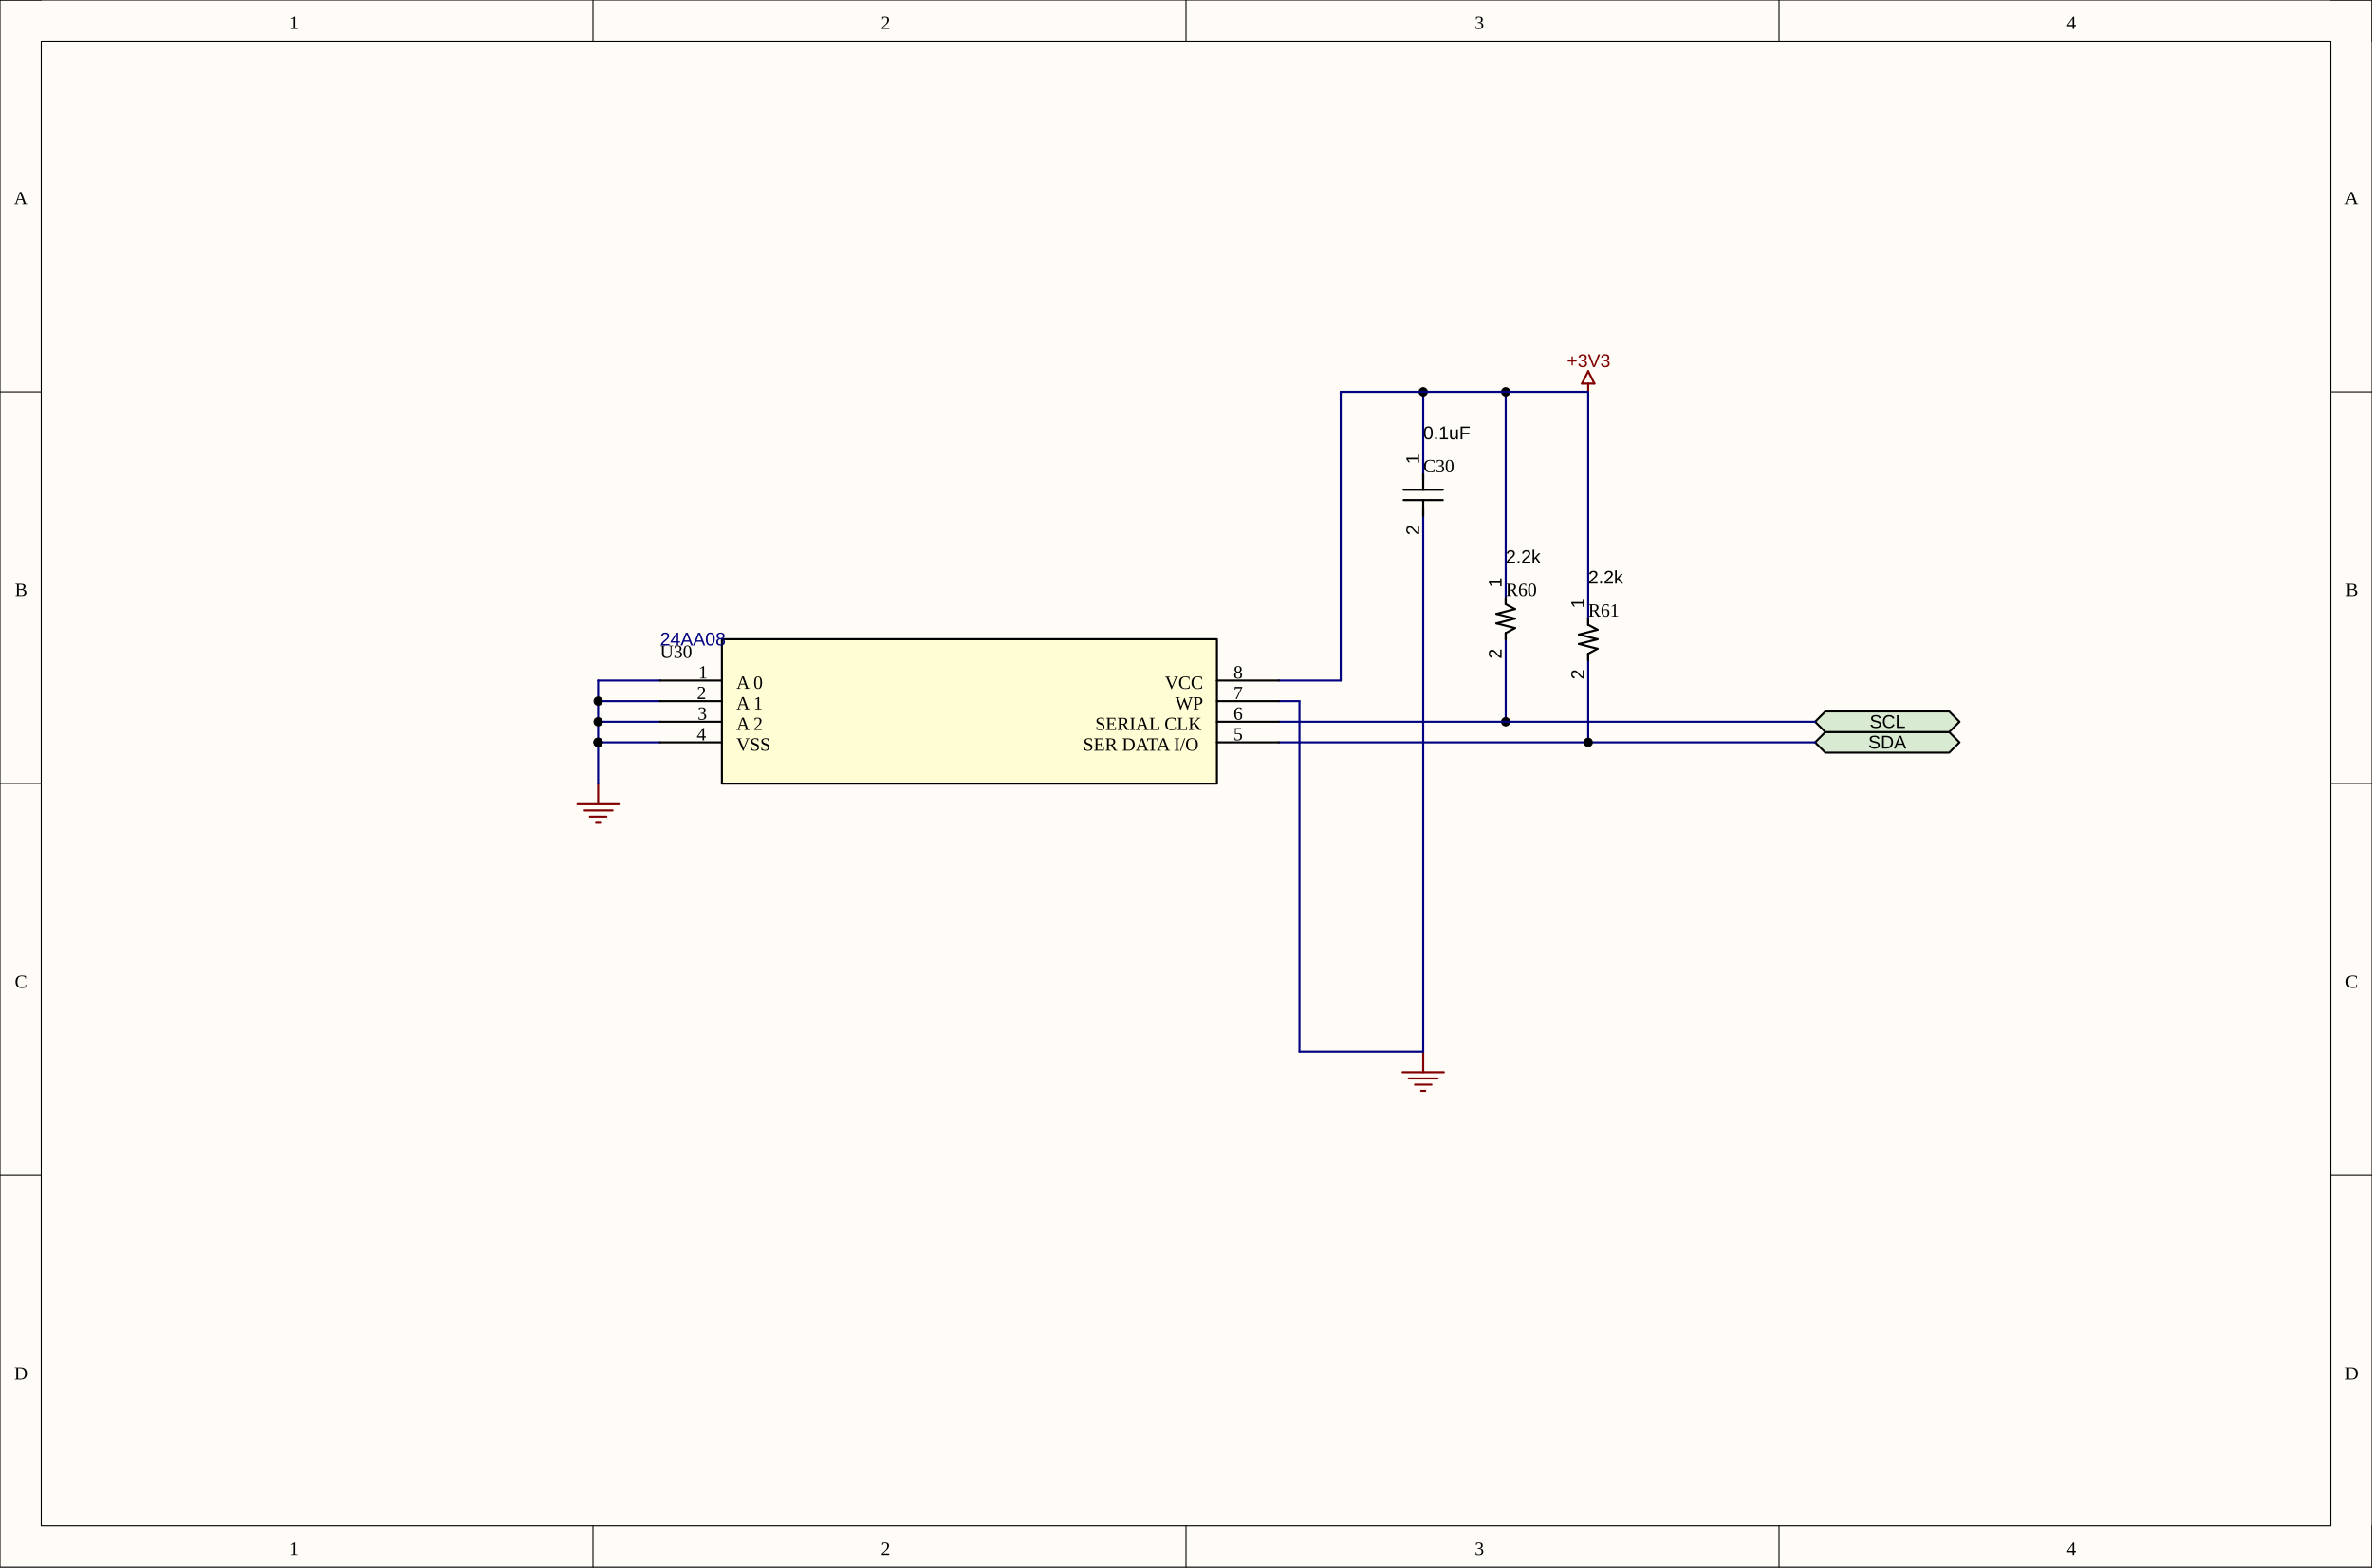
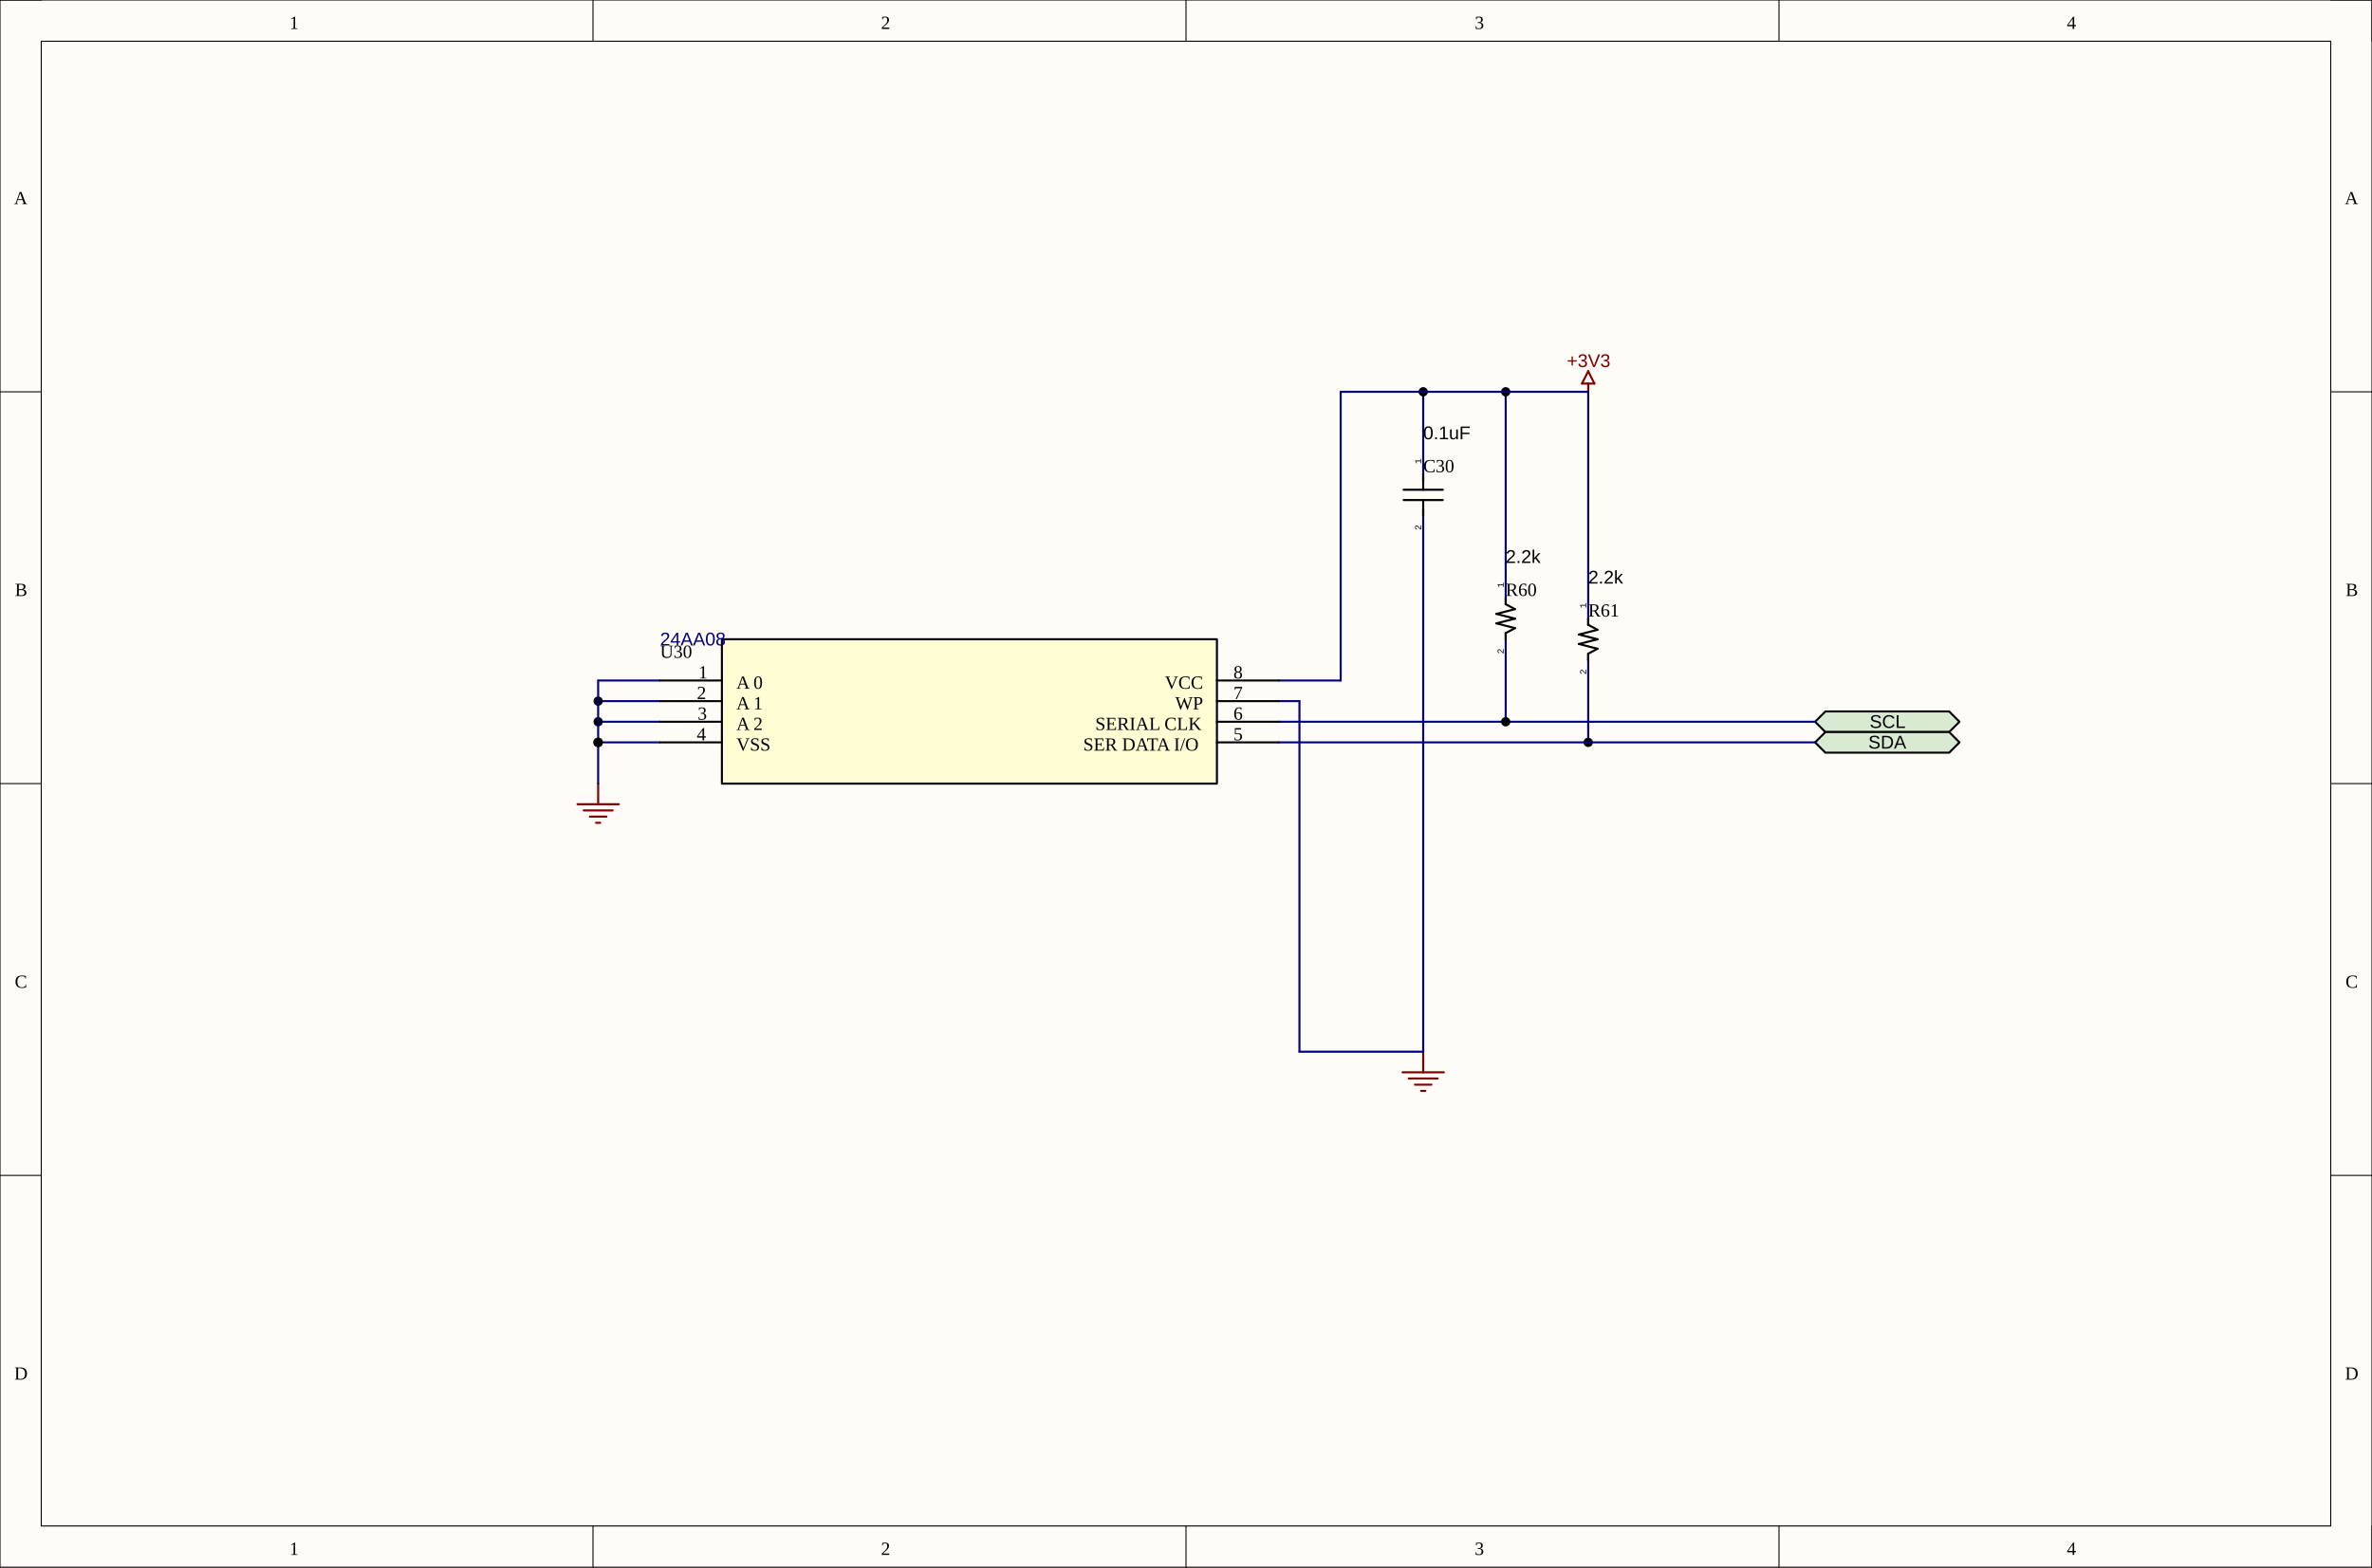
- <svg xmlns="http://www.w3.org/2000/svg" version="1.1" stroke-linecap="round" stroke-linejoin="round" fill="none" width="1150" height="760" viewBox="0 0 1150 760" data-doc-id="FQWUHC8X" data-doc-ver="2">
+ <svg xmlns="http://www.w3.org/2000/svg" version="1.1" stroke-linecap="round" stroke-linejoin="round" fill="none" width="1150" height="760" viewBox="0 0 1150 760" data-doc-id="5A3TMSAX" data-doc-ver="2">
  <g id="scene">
    <g id="DocumentMainGroup">
      <g id="BackgroundGroup">
        <rect x="0" y="0" width="1150" height="760" fill="#E3E3E3" fill-opacity="1" />
      </g>
-       <g id="FQWUHC8X">
-         <g id="FQWUHC8X">
+       <g id="5A3TMSAX">
+         <g id="5A3TMSAX">
          <rect x="0" y="0" width="1150" height="760" fill="#FFFCF8" fill-opacity="1" />
          <rect x="0" y="0" width="1150" height="760" stroke="#000000" stroke-width="0.5px" vector-effect="non-scaling-stroke" />
          <rect x="20" y="20" width="1110" height="720" fill="#FFFCF8" fill-opacity="1" />
          <rect x="20" y="20" width="1110" height="720" stroke="#000000" stroke-width="0.5px" vector-effect="non-scaling-stroke" />
          <line x1="287.5" y1="760" x2="287.5" y2="740" stroke="#000000" stroke-width="0.5px" vector-effect="non-scaling-stroke" />
          <text x="140.337" y="754.03" font-size="9.03px" font-family="Times New Roman" fill="#000000" xml:space="preserve">1</text>
          <line x1="287.5" y1="0" x2="287.5" y2="20" stroke="#000000" stroke-width="0.5px" vector-effect="non-scaling-stroke" />
          <text x="140.337" y="14.03" font-size="9.03px" font-family="Times New Roman" fill="#000000" xml:space="preserve">1</text>
          <line x1="575" y1="760" x2="575" y2="740" stroke="#000000" stroke-width="0.5px" vector-effect="non-scaling-stroke" />
          <text x="427.11" y="754.03" font-size="9.03px" font-family="Times New Roman" fill="#000000" xml:space="preserve">2</text>
          <line x1="575" y1="0" x2="575" y2="20" stroke="#000000" stroke-width="0.5px" vector-effect="non-scaling-stroke" />
          <text x="427.11" y="14.03" font-size="9.03px" font-family="Times New Roman" fill="#000000" xml:space="preserve">2</text>
          <line x1="862.5" y1="760" x2="862.5" y2="740" stroke="#000000" stroke-width="0.5px" vector-effect="non-scaling-stroke" />
          <text x="714.985" y="754.03" font-size="9.03px" font-family="Times New Roman" fill="#000000" xml:space="preserve">3</text>
          <line x1="862.5" y1="0" x2="862.5" y2="20" stroke="#000000" stroke-width="0.5px" vector-effect="non-scaling-stroke" />
          <text x="714.985" y="14.03" font-size="9.03px" font-family="Times New Roman" fill="#000000" xml:space="preserve">3</text>
          <line x1="1150" y1="760" x2="1150" y2="740" stroke="#000000" stroke-width="0.5px" vector-effect="non-scaling-stroke" />
          <text x="1002.048" y="754.03" font-size="9.03px" font-family="Times New Roman" fill="#000000" xml:space="preserve">4</text>
          <line x1="1150" y1="0" x2="1150" y2="20" stroke="#000000" stroke-width="0.5px" vector-effect="non-scaling-stroke" />
          <text x="1002.048" y="14.03" font-size="9.03px" font-family="Times New Roman" fill="#000000" xml:space="preserve">4</text>
          <line x1="0" y1="570" x2="20" y2="570" stroke="#000000" stroke-width="0.5px" vector-effect="non-scaling-stroke" />
          <text x="6.911" y="669.03" font-size="9.03px" font-family="Times New Roman" fill="#000000" xml:space="preserve">D</text>
          <line x1="1150" y1="570" x2="1130" y2="570" stroke="#000000" stroke-width="0.5px" vector-effect="non-scaling-stroke" />
          <text x="1136.911" y="669.03" font-size="9.03px" font-family="Times New Roman" fill="#000000" xml:space="preserve">D</text>
          <line x1="0" y1="380" x2="20" y2="380" stroke="#000000" stroke-width="0.5px" vector-effect="non-scaling-stroke" />
          <text x="7.145" y="479.03" font-size="9.03px" font-family="Times New Roman" fill="#000000" xml:space="preserve">C</text>
          <line x1="1150" y1="380" x2="1130" y2="380" stroke="#000000" stroke-width="0.5px" vector-effect="non-scaling-stroke" />
          <text x="1137.145" y="479.03" font-size="9.03px" font-family="Times New Roman" fill="#000000" xml:space="preserve">C</text>
          <line x1="0" y1="190" x2="20" y2="190" stroke="#000000" stroke-width="0.5px" vector-effect="non-scaling-stroke" />
          <text x="7.235" y="289.03" font-size="9.03px" font-family="Times New Roman" fill="#000000" xml:space="preserve">B</text>
          <line x1="1150" y1="190" x2="1130" y2="190" stroke="#000000" stroke-width="0.5px" vector-effect="non-scaling-stroke" />
          <text x="1137.235" y="289.03" font-size="9.03px" font-family="Times New Roman" fill="#000000" xml:space="preserve">B</text>
          <line x1="0" y1="0" x2="20" y2="0" stroke="#000000" stroke-width="0.5px" vector-effect="non-scaling-stroke" />
          <text x="6.79" y="99.03" font-size="9.03px" font-family="Times New Roman" fill="#000000" xml:space="preserve">A</text>
          <line x1="1150" y1="0" x2="1130" y2="0" stroke="#000000" stroke-width="0.5px" vector-effect="non-scaling-stroke" />
          <text x="1136.79" y="99.03" font-size="9.03px" font-family="Times New Roman" fill="#000000" xml:space="preserve">A</text>
        </g>
        <g id="DocumentItemsGroup">
-           <g id="ATZDYCKE">
+           <g id="ANFYTGPI">
+             <polygon points="885,355 880,350 885,345 945,345 950,350 945,355" fill="#D9EAD3" fill-opacity="1" />
+             <polygon points="885,355 880,350 885,345 945,345 950,350 945,355" fill="none" stroke="#000000" stroke-width="1px" />
+             <text x="906.453" y="353" font-size="8.951px" font-family="Arial" fill="#000000" xml:space="preserve">SCL</text>
+           </g>
+           <g id="EQBLDPZW">
            <polygon points="885,365 880,360 885,355 945,355 950,360 945,365" fill="#D9EAD3" fill-opacity="1" />
            <polygon points="885,365 880,360 885,355 945,355 950,360 945,365" fill="none" stroke="#000000" stroke-width="1px" />
            <text x="905.791" y="363" font-size="8.951px" font-family="Arial" fill="#000000" xml:space="preserve">SDA</text>
          </g>
-           <g id="SANFYKCW">
-             <polygon points="885,355 880,350 885,345 945,345 950,350 945,355" fill="#D9EAD3" fill-opacity="1" />
-             <polygon points="885,355 880,350 885,345 945,345 950,350 945,355" fill="none" stroke="#000000" stroke-width="1px" />
-             <text x="906.453" y="353" font-size="8.951px" font-family="Arial" fill="#000000" xml:space="preserve">SCL</text>
-           </g>
-           <g id="DMTTVQSK">
+           <g id="HKQRSNRE">
+             <line x1="280" y1="390" x2="300" y2="390" stroke="#800000" stroke-width="1px" />
+             <line x1="283" y1="393" x2="297" y2="393" stroke="#800000" stroke-width="1px" />
+             <line x1="286" y1="396" x2="294" y2="396" stroke="#800000" stroke-width="1px" />
+             <line x1="289" y1="399" x2="291" y2="399" stroke="#800000" stroke-width="1px" />
+             <line x1="290" y1="380" x2="290" y2="390" stroke="#800000" stroke-width="1px" />
+           </g>
+           <g id="NRAXJTLH">
+             <line x1="680" y1="520" x2="700" y2="520" stroke="#800000" stroke-width="1px" />
+             <line x1="683" y1="523" x2="697" y2="523" stroke="#800000" stroke-width="1px" />
+             <line x1="686" y1="526" x2="694" y2="526" stroke="#800000" stroke-width="1px" />
+             <line x1="689" y1="529" x2="691" y2="529" stroke="#800000" stroke-width="1px" />
+             <line x1="690" y1="510" x2="690" y2="520" stroke="#800000" stroke-width="1px" />
+           </g>
+           <g id="YKFFUFXG">
            <line x1="770" y1="180" x2="767" y2="186" stroke="#800000" stroke-width="1px" />
            <line x1="770" y1="180" x2="773" y2="186" stroke="#800000" stroke-width="1px" />
            <line x1="767" y1="186" x2="773" y2="186" stroke="#800000" stroke-width="1px" />
            <text x="759.626" y="178" font-size="8.951px" font-family="Arial" fill="#800000" xml:space="preserve">+3V3</text>
            <line x1="770" y1="190" x2="770" y2="186" stroke="#800000" stroke-width="1px" />
          </g>
-           <g id="IZNGVCXX">
-             <line x1="680" y1="520" x2="700" y2="520" stroke="#800000" stroke-width="1px" />
-             <line x1="683" y1="523" x2="697" y2="523" stroke="#800000" stroke-width="1px" />
-             <line x1="686" y1="526" x2="694" y2="526" stroke="#800000" stroke-width="1px" />
-             <line x1="689" y1="529" x2="691" y2="529" stroke="#800000" stroke-width="1px" />
-             <line x1="690" y1="510" x2="690" y2="520" stroke="#800000" stroke-width="1px" />
-           </g>
-           <g id="VWJVTHWG">
-             <line x1="280" y1="390" x2="300" y2="390" stroke="#800000" stroke-width="1px" />
-             <line x1="283" y1="393" x2="297" y2="393" stroke="#800000" stroke-width="1px" />
-             <line x1="286" y1="396" x2="294" y2="396" stroke="#800000" stroke-width="1px" />
-             <line x1="289" y1="399" x2="291" y2="399" stroke="#800000" stroke-width="1px" />
-             <line x1="290" y1="380" x2="290" y2="390" stroke="#800000" stroke-width="1px" />
-           </g>
-           <g id="COIARHBM">
+           <g id="ASEKAKST">
+             <line x1="620" y1="330" x2="650" y2="330" stroke="#000080" stroke-width="1px" />
+           </g>
+           <g id="BCVBXTDK">
+             <line x1="620" y1="350" x2="880" y2="350" stroke="#000080" stroke-width="1px" />
+           </g>
+           <g id="BIRNYZHF">
+             <line x1="730" y1="290" x2="730" y2="190" stroke="#000080" stroke-width="1px" />
+             <rect x="728" y="188" width="4" height="4" rx="2" ry="2" fill="#000000" fill-opacity="1" />
+             <rect x="728" y="188" width="4" height="4" rx="2" ry="2" stroke="#000000" stroke-width="0.5px" vector-effect="non-scaling-stroke" />
+           </g>
+           <g id="BPZFYJTY">
+             <line x1="690" y1="230" x2="690" y2="190" stroke="#000080" stroke-width="1px" />
+             <rect x="688" y="188" width="4" height="4" rx="2" ry="2" fill="#000000" fill-opacity="1" />
+             <rect x="688" y="188" width="4" height="4" rx="2" ry="2" stroke="#000000" stroke-width="0.5px" vector-effect="non-scaling-stroke" />
+           </g>
+           <g id="DODJHQAI">
+             <line x1="320" y1="350" x2="290" y2="350" stroke="#000080" stroke-width="1px" />
+             <rect x="288" y="348" width="4" height="4" rx="2" ry="2" fill="#000000" fill-opacity="1" />
+             <rect x="288" y="348" width="4" height="4" rx="2" ry="2" stroke="#000000" stroke-width="0.5px" vector-effect="non-scaling-stroke" />
+           </g>
+           <g id="GBYZXIEA">
+             <line x1="770" y1="320" x2="770" y2="360" stroke="#000080" stroke-width="1px" />
+             <rect x="768" y="358" width="4" height="4" rx="2" ry="2" fill="#000000" fill-opacity="1" />
+             <rect x="768" y="358" width="4" height="4" rx="2" ry="2" stroke="#000000" stroke-width="0.5px" vector-effect="non-scaling-stroke" />
+           </g>
+           <g id="GNWJVDGF">
+             <line x1="630" y1="340" x2="630" y2="510" stroke="#000080" stroke-width="1px" />
+           </g>
+           <g id="HWXVKQUP">
+             <line x1="620" y1="340" x2="630" y2="340" stroke="#000080" stroke-width="1px" />
+           </g>
+           <g id="HYNQSKZA">
+             <line x1="620" y1="360" x2="880" y2="360" stroke="#000080" stroke-width="1px" />
+           </g>
+           <g id="ILUDOLGD">
+             <line x1="630" y1="510" x2="690" y2="510" stroke="#000080" stroke-width="1px" />
+           </g>
+           <g id="MHOZPGPK">
            <line x1="320" y1="360" x2="290" y2="360" stroke="#000080" stroke-width="1px" />
            <rect x="288" y="358" width="4" height="4" rx="2" ry="2" fill="#000000" fill-opacity="1" />
            <rect x="288" y="358" width="4" height="4" rx="2" ry="2" stroke="#000000" stroke-width="0.5px" vector-effect="non-scaling-stroke" />
          </g>
-           <g id="GGZWEQCZ">
+           <g id="MHYZUKVU">
+             <line x1="690" y1="250" x2="690" y2="510" stroke="#000080" stroke-width="1px" />
+           </g>
+           <g id="MZNWAKBW">
+             <line x1="290" y1="360" x2="290" y2="380" stroke="#000080" stroke-width="1px" />
+             <rect x="288" y="358" width="4" height="4" rx="2" ry="2" fill="#000000" fill-opacity="1" />
+             <rect x="288" y="358" width="4" height="4" rx="2" ry="2" stroke="#000000" stroke-width="0.5px" vector-effect="non-scaling-stroke" />
+           </g>
+           <g id="PVSIRRRQ">
+             <line x1="320" y1="340" x2="290" y2="340" stroke="#000080" stroke-width="1px" />
+             <rect x="288" y="338" width="4" height="4" rx="2" ry="2" fill="#000000" fill-opacity="1" />
+             <rect x="288" y="338" width="4" height="4" rx="2" ry="2" stroke="#000000" stroke-width="0.5px" vector-effect="non-scaling-stroke" />
+           </g>
+           <g id="SARYVYOA">
+             <line x1="650" y1="330" x2="650" y2="190" stroke="#000080" stroke-width="1px" />
+           </g>
+           <g id="STFYYWZB">
+             <line x1="650" y1="190" x2="770" y2="190" stroke="#000080" stroke-width="1px" />
+           </g>
+           <g id="UKPNVIJW">
            <line x1="730" y1="310" x2="730" y2="350" stroke="#000080" stroke-width="1px" />
            <rect x="728" y="348" width="4" height="4" rx="2" ry="2" fill="#000000" fill-opacity="1" />
            <rect x="728" y="348" width="4" height="4" rx="2" ry="2" stroke="#000000" stroke-width="0.5px" vector-effect="non-scaling-stroke" />
          </g>
-           <g id="JPZXTKZM">
-             <line x1="630" y1="510" x2="690" y2="510" stroke="#000080" stroke-width="1px" />
-           </g>
-           <g id="NBNOZFAJ">
-             <line x1="290" y1="360" x2="290" y2="380" stroke="#000080" stroke-width="1px" />
-             <rect x="288" y="358" width="4" height="4" rx="2" ry="2" fill="#000000" fill-opacity="1" />
-             <rect x="288" y="358" width="4" height="4" rx="2" ry="2" stroke="#000000" stroke-width="0.5px" vector-effect="non-scaling-stroke" />
-           </g>
-           <g id="OSBSMPIF">
+           <g id="UUIRPHPD">
            <line x1="290" y1="330" x2="290" y2="360" stroke="#000080" stroke-width="1px" />
            <rect x="288" y="358" width="4" height="4" rx="2" ry="2" fill="#000000" fill-opacity="1" />
            <rect x="288" y="358" width="4" height="4" rx="2" ry="2" stroke="#000000" stroke-width="0.5px" vector-effect="non-scaling-stroke" />
          </g>
-           <g id="PDWMGTFR">
-             <line x1="620" y1="360" x2="880" y2="360" stroke="#000080" stroke-width="1px" />
-           </g>
-           <g id="ROZKMOSY">
-             <line x1="690" y1="230" x2="690" y2="190" stroke="#000080" stroke-width="1px" />
-             <rect x="688" y="188" width="4" height="4" rx="2" ry="2" fill="#000000" fill-opacity="1" />
-             <rect x="688" y="188" width="4" height="4" rx="2" ry="2" stroke="#000000" stroke-width="0.5px" vector-effect="non-scaling-stroke" />
-           </g>
-           <g id="RUTPIMWJ">
-             <line x1="320" y1="350" x2="290" y2="350" stroke="#000080" stroke-width="1px" />
-             <rect x="288" y="348" width="4" height="4" rx="2" ry="2" fill="#000000" fill-opacity="1" />
-             <rect x="288" y="348" width="4" height="4" rx="2" ry="2" stroke="#000000" stroke-width="0.5px" vector-effect="non-scaling-stroke" />
-           </g>
-           <g id="SWIMHTOA">
+           <g id="XANJOTSH">
            <line x1="320" y1="330" x2="290" y2="330" stroke="#000080" stroke-width="1px" />
          </g>
-           <g id="UOUVEWQL">
-             <line x1="620" y1="350" x2="880" y2="350" stroke="#000080" stroke-width="1px" />
-           </g>
-           <g id="VPYDZLLU">
-             <line x1="650" y1="330" x2="650" y2="190" stroke="#000080" stroke-width="1px" />
-           </g>
-           <g id="VUASVBET">
-             <line x1="620" y1="330" x2="650" y2="330" stroke="#000080" stroke-width="1px" />
-           </g>
-           <g id="WYGZKRZF">
+           <g id="YGLGABTK">
            <line x1="770" y1="300" x2="770" y2="190" stroke="#000080" stroke-width="1px" />
          </g>
-           <g id="WZYAWXUO">
-             <line x1="730" y1="290" x2="730" y2="190" stroke="#000080" stroke-width="1px" />
-             <rect x="728" y="188" width="4" height="4" rx="2" ry="2" fill="#000000" fill-opacity="1" />
-             <rect x="728" y="188" width="4" height="4" rx="2" ry="2" stroke="#000000" stroke-width="0.5px" vector-effect="non-scaling-stroke" />
-           </g>
-           <g id="XQECJEYY">
-             <line x1="770" y1="320" x2="770" y2="360" stroke="#000080" stroke-width="1px" />
-             <rect x="768" y="358" width="4" height="4" rx="2" ry="2" fill="#000000" fill-opacity="1" />
-             <rect x="768" y="358" width="4" height="4" rx="2" ry="2" stroke="#000000" stroke-width="0.5px" vector-effect="non-scaling-stroke" />
-           </g>
-           <g id="XSCJSLPP">
-             <line x1="650" y1="190" x2="770" y2="190" stroke="#000080" stroke-width="1px" />
-           </g>
-           <g id="XTFYEWLL">
-             <line x1="630" y1="340" x2="630" y2="510" stroke="#000080" stroke-width="1px" />
-           </g>
-           <g id="YJHORVBQ">
-             <line x1="320" y1="340" x2="290" y2="340" stroke="#000080" stroke-width="1px" />
-             <rect x="288" y="338" width="4" height="4" rx="2" ry="2" fill="#000000" fill-opacity="1" />
-             <rect x="288" y="338" width="4" height="4" rx="2" ry="2" stroke="#000000" stroke-width="0.5px" vector-effect="non-scaling-stroke" />
-           </g>
-           <g id="ZBWPSEMR">
-             <line x1="620" y1="340" x2="630" y2="340" stroke="#000080" stroke-width="1px" />
-           </g>
-           <g id="ZDECHDFQ">
-             <line x1="690" y1="250" x2="690" y2="510" stroke="#000080" stroke-width="1px" />
-           </g>
-           <g id="15TYWT9C">
-             <g id="HX2FEL5Z">
-               <rect x="350" y="310" width="240" height="70" fill="#FFFFB0" fill-opacity="0.49" />
-               <rect x="350" y="310" width="240" height="70" stroke="#000000" stroke-width="1px" />
-             </g>
-             <g id="J0IMDPQK">
-               <line x1="350" y1="330" x2="320" y2="330" stroke="#000000" stroke-width="1px" />
-               <text x="357" y="334" font-size="9.03px" font-family="Times New Roman" fill="#000000" xml:space="preserve">A 0</text>
-               <text x="338.587" y="329" font-size="9.03px" font-family="Times New Roman" fill="#000000" xml:space="preserve">1</text>
-             </g>
-             <g id="252EF5NS">
-               <line x1="350" y1="340" x2="320" y2="340" stroke="#000000" stroke-width="1px" />
-               <text x="357" y="344" font-size="9.03px" font-family="Times New Roman" fill="#000000" xml:space="preserve">A 1</text>
-               <text x="337.86" y="339" font-size="9.03px" font-family="Times New Roman" fill="#000000" xml:space="preserve">2</text>
-             </g>
-             <g id="B2IOUKF2">
-               <line x1="350" y1="350" x2="320" y2="350" stroke="#000000" stroke-width="1px" />
-               <text x="357" y="354" font-size="9.03px" font-family="Times New Roman" fill="#000000" xml:space="preserve">A 2</text>
-               <text x="338.235" y="349" font-size="9.03px" font-family="Times New Roman" fill="#000000" xml:space="preserve">3</text>
-             </g>
-             <g id="2XU1VX99">
-               <line x1="350" y1="360" x2="320" y2="360" stroke="#000000" stroke-width="1px" />
-               <text x="357" y="364" font-size="9.03px" font-family="Times New Roman" fill="#000000" xml:space="preserve">VSS</text>
-               <text x="337.798" y="359" font-size="9.03px" font-family="Times New Roman" fill="#000000" xml:space="preserve">4</text>
-             </g>
-             <g id="JV87ER3F">
-               <line x1="590" y1="360" x2="620" y2="360" stroke="#000000" stroke-width="1px" />
-               <text x="525.156" y="364" font-size="9.03px" font-family="Times New Roman" fill="#000000" xml:space="preserve">SER DATA I/O</text>
-               <text x="598" y="359" font-size="9.03px" font-family="Times New Roman" fill="#000000" xml:space="preserve">5</text>
-             </g>
-             <g id="B0DOVAGR">
-               <line x1="590" y1="350" x2="620" y2="350" stroke="#000000" stroke-width="1px" />
-               <text x="531.003" y="354" font-size="9.03px" font-family="Times New Roman" fill="#000000" xml:space="preserve">SERIAL CLK</text>
-               <text x="598" y="349" font-size="9.03px" font-family="Times New Roman" fill="#000000" xml:space="preserve">6</text>
-             </g>
-             <g id="7OWNRB1R">
-               <line x1="590" y1="340" x2="620" y2="340" stroke="#000000" stroke-width="1px" />
-               <text x="569.773" y="344" font-size="9.03px" font-family="Times New Roman" fill="#000000" xml:space="preserve">WP</text>
-               <text x="598" y="339" font-size="9.03px" font-family="Times New Roman" fill="#000000" xml:space="preserve">7</text>
-             </g>
-             <g id="01Y5GUBQ">
-               <line x1="590" y1="330" x2="620" y2="330" stroke="#000000" stroke-width="1px" />
-               <text x="564.746" y="334" font-size="9.03px" font-family="Times New Roman" fill="#000000" xml:space="preserve">VCC</text>
-               <text x="598" y="329" font-size="9.03px" font-family="Times New Roman" fill="#000000" xml:space="preserve">8</text>
-             </g>
-             <g id="1W07G7FL">
-               <text x="320" y="313" font-size="8.951px" font-family="Arial" fill="#000080" xml:space="preserve">24AA08</text>
-             </g>
-             <g id="353JL02V">
-               <text x="320" y="319" font-size="9.03px" font-family="Times New Roman" fill="#000000" xml:space="preserve">U30</text>
-             </g>
-           </g>
-           <g id="30JQY2HV">
-             <g id="5LCDXXLN">
+           <g id="6YVT4KF1">
+             <g id="8DBYN9TN">
+               <line x1="770" y1="303" x2="774.5" y2="305.4" stroke="#000000" stroke-width="1px" />
+               <line x1="774.5" y1="305.4" x2="765.5" y2="307.7" stroke="#000000" stroke-width="1px" />
+               <line x1="765.5" y1="307.7" x2="774.5" y2="310" stroke="#000000" stroke-width="1px" />
+               <line x1="774.5" y1="310" x2="765.5" y2="312.3" stroke="#000000" stroke-width="1px" />
+               <line x1="765.5" y1="312.3" x2="774.5" y2="314.6" stroke="#000000" stroke-width="1px" />
+               <line x1="774.5" y1="314.6" x2="770" y2="317" stroke="#000000" stroke-width="1px" />
+             </g>
+             <g id="1F5A5NLM">
+               <line x1="770" y1="300" x2="770" y2="303" stroke="#000000" stroke-width="1px" />
+             </g>
+             <g id="24NFDGP5">
+               <line x1="770" y1="320" x2="770" y2="317" stroke="#000000" stroke-width="1px" />
+             </g>
+             <g id="VLKGCWFU">
+               <line x1="770" y1="303" x2="770" y2="300" stroke="#000000" stroke-width="1px" />
+               <text x="769" y="295" font-size="4.414px" font-family="Courier New" fill="#000000" xml:space="preserve" transform="rotate(-90 769 295)">1</text>
+             </g>
+             <g id="89ILSLUH">
+               <line x1="770" y1="317" x2="770" y2="320" stroke="#000000" stroke-width="1px" />
+               <text x="769" y="327.118" font-size="4.414px" font-family="Courier New" fill="#000000" xml:space="preserve" transform="rotate(-90 769 327.1185)">2</text>
+             </g>
+             <g id="8L52YAKL">
+               <text x="770" y="283" font-size="8.951px" font-family="Arial" fill="#000000" xml:space="preserve">2.2k</text>
+             </g>
+             <g id="MU8PILGD">
+               <text x="770" y="299" font-size="9.03px" font-family="Times New Roman" fill="#000000" xml:space="preserve">R61</text>
+             </g>
+           </g>
+           <g id="GSVTA80L">
+             <g id="5K1EVGI5">
+               <line x1="680.5" y1="237.5" x2="699.5" y2="237.5" stroke="#000000" stroke-width="1px" />
+             </g>
+             <g id="M3FBBMJK">
+               <line x1="680.5" y1="242.5" x2="699.5" y2="242.5" stroke="#000000" stroke-width="1px" />
+             </g>
+             <g id="M0KS1893">
+               <line x1="690" y1="230" x2="690" y2="237.5" stroke="#000000" stroke-width="1px" />
+             </g>
+             <g id="FJ2B5PNT">
+               <line x1="690" y1="250" x2="690" y2="242.5" stroke="#000000" stroke-width="1px" />
+             </g>
+             <g id="669LYNAT">
+               <line x1="690" y1="233" x2="690" y2="230" stroke="#000000" stroke-width="1px" />
+               <text x="689" y="225" font-size="4.414px" font-family="Courier New" fill="#000000" xml:space="preserve" transform="rotate(-90 689 225)">1</text>
+             </g>
+             <g id="F40VTJDM">
+               <line x1="690" y1="247" x2="690" y2="250" stroke="#000000" stroke-width="1px" />
+               <text x="689" y="257.118" font-size="4.414px" font-family="Courier New" fill="#000000" xml:space="preserve" transform="rotate(-90 689 257.1185)">2</text>
+             </g>
+             <g id="33TRXH5T">
+               <text x="690" y="229" font-size="9.03px" font-family="Times New Roman" fill="#000000" xml:space="preserve">C30</text>
+             </g>
+             <g id="3WJDVIW2">
+               <text x="690" y="213" font-size="8.951px" font-family="Arial" fill="#000000" xml:space="preserve">0.1uF</text>
+             </g>
+           </g>
+           <g id="S6VAITFE">
+             <g id="IH3MB1TG">
              <line x1="730" y1="293" x2="734.5" y2="295.4" stroke="#000000" stroke-width="1px" />
              <line x1="734.5" y1="295.4" x2="725.5" y2="297.7" stroke="#000000" stroke-width="1px" />
              <line x1="725.5" y1="297.7" x2="734.5" y2="300" stroke="#000000" stroke-width="1px" />
              <line x1="734.5" y1="300" x2="725.5" y2="302.3" stroke="#000000" stroke-width="1px" />
              <line x1="725.5" y1="302.3" x2="734.5" y2="304.6" stroke="#000000" stroke-width="1px" />
              <line x1="734.5" y1="304.6" x2="730" y2="307" stroke="#000000" stroke-width="1px" />
            </g>
-             <g id="U0CJAWK7">
+             <g id="TZQUMJ99">
              <line x1="730" y1="290" x2="730" y2="293" stroke="#000000" stroke-width="1px" />
            </g>
-             <g id="0LKMLTWB">
+             <g id="68NCWQJ6">
              <line x1="730" y1="310" x2="730" y2="307" stroke="#000000" stroke-width="1px" />
            </g>
-             <g id="EFSWGZXU">
+             <g id="PTN0RKU4">
              <line x1="730" y1="293" x2="730" y2="290" stroke="#000000" stroke-width="1px" />
-               <text x="728" y="285" font-size="8.951px" font-family="Arial" fill="#000000" xml:space="preserve" transform="rotate(-90 728 285)">1</text>
-             </g>
-             <g id="RMM9QU0J">
+               <text x="729" y="285" font-size="4.414px" font-family="Courier New" fill="#000000" xml:space="preserve" transform="rotate(-90 729 285)">1</text>
+             </g>
+             <g id="9ZAMC73J">
              <line x1="730" y1="307" x2="730" y2="310" stroke="#000000" stroke-width="1px" />
-               <text x="728" y="319.506" font-size="8.951px" font-family="Arial" fill="#000000" xml:space="preserve" transform="rotate(-90 728 319.5061)">2</text>
-             </g>
-             <g id="0L7TQCLA">
+               <text x="729" y="317.118" font-size="4.414px" font-family="Courier New" fill="#000000" xml:space="preserve" transform="rotate(-90 729 317.1185)">2</text>
+             </g>
+             <g id="20DHHJNF">
              <text x="730" y="289" font-size="9.03px" font-family="Times New Roman" fill="#000000" xml:space="preserve">R60</text>
            </g>
-             <g id="RWBTAM8D">
+             <g id="ILKIE9VO">
              <text x="730" y="273" font-size="8.951px" font-family="Arial" fill="#000000" xml:space="preserve">2.2k</text>
            </g>
          </g>
-           <g id="J2R7CQKF">
-             <g id="IBIQCCJV">
-               <line x1="770" y1="303" x2="774.5" y2="305.4" stroke="#000000" stroke-width="1px" />
-               <line x1="774.5" y1="305.4" x2="765.5" y2="307.7" stroke="#000000" stroke-width="1px" />
-               <line x1="765.5" y1="307.7" x2="774.5" y2="310" stroke="#000000" stroke-width="1px" />
-               <line x1="774.5" y1="310" x2="765.5" y2="312.3" stroke="#000000" stroke-width="1px" />
-               <line x1="765.5" y1="312.3" x2="774.5" y2="314.6" stroke="#000000" stroke-width="1px" />
-               <line x1="774.5" y1="314.6" x2="770" y2="317" stroke="#000000" stroke-width="1px" />
-             </g>
-             <g id="WT8C4RWD">
-               <line x1="770" y1="300" x2="770" y2="303" stroke="#000000" stroke-width="1px" />
-             </g>
-             <g id="XUQMLRDY">
-               <line x1="770" y1="320" x2="770" y2="317" stroke="#000000" stroke-width="1px" />
-             </g>
-             <g id="HTK1I3RW">
-               <line x1="770" y1="303" x2="770" y2="300" stroke="#000000" stroke-width="1px" />
-               <text x="768" y="295" font-size="8.951px" font-family="Arial" fill="#000000" xml:space="preserve" transform="rotate(-90 768 295)">1</text>
-             </g>
-             <g id="06XIYCFP">
-               <line x1="770" y1="317" x2="770" y2="320" stroke="#000000" stroke-width="1px" />
-               <text x="768" y="329.506" font-size="8.951px" font-family="Arial" fill="#000000" xml:space="preserve" transform="rotate(-90 768 329.5061)">2</text>
-             </g>
-             <g id="EEOOUVFF">
-               <text x="770" y="299" font-size="9.03px" font-family="Times New Roman" fill="#000000" xml:space="preserve">R61</text>
-             </g>
-             <g id="FI5RYKSI">
-               <text x="770" y="283" font-size="8.951px" font-family="Arial" fill="#000000" xml:space="preserve">2.2k</text>
-             </g>
-           </g>
-           <g id="LQIGQA0G">
-             <g id="OF3JJELC">
-               <line x1="680.5" y1="237.5" x2="699.5" y2="237.5" stroke="#000000" stroke-width="1px" />
-             </g>
-             <g id="695A2HS4">
-               <line x1="680.5" y1="242.5" x2="699.5" y2="242.5" stroke="#000000" stroke-width="1px" />
-             </g>
-             <g id="Q3J4VEKX">
-               <line x1="690" y1="230" x2="690" y2="237.5" stroke="#000000" stroke-width="1px" />
-             </g>
-             <g id="BOKA65ZZ">
-               <line x1="690" y1="250" x2="690" y2="242.5" stroke="#000000" stroke-width="1px" />
-             </g>
-             <g id="QFM93TO1">
-               <line x1="690" y1="233" x2="690" y2="230" stroke="#000000" stroke-width="1px" />
-               <text x="688" y="225" font-size="8.951px" font-family="Arial" fill="#000000" xml:space="preserve" transform="rotate(-90 688 225)">1</text>
-             </g>
-             <g id="FVMZU75G">
-               <line x1="690" y1="247" x2="690" y2="250" stroke="#000000" stroke-width="1px" />
-               <text x="688" y="259.506" font-size="8.951px" font-family="Arial" fill="#000000" xml:space="preserve" transform="rotate(-90 688 259.5061)">2</text>
-             </g>
-             <g id="JYQAH9AY">
-               <text x="690" y="229" font-size="9.03px" font-family="Times New Roman" fill="#000000" xml:space="preserve">C30</text>
-             </g>
-             <g id="TRWVXIDN">
-               <text x="690" y="213" font-size="8.951px" font-family="Arial" fill="#000000" xml:space="preserve">0.1uF</text>
+           <g id="WQQS7LZP">
+             <g id="1FUEUR2A">
+               <rect x="350" y="310" width="240" height="70" fill="#FFFFB0" fill-opacity="0.49" />
+               <rect x="350" y="310" width="240" height="70" stroke="#000000" stroke-width="1px" />
+             </g>
+             <g id="AAR16C3H">
+               <line x1="350" y1="330" x2="320" y2="330" stroke="#000000" stroke-width="1px" />
+               <text x="357" y="334" font-size="9.03px" font-family="Times New Roman" fill="#000000" xml:space="preserve">A 0</text>
+               <text x="338.587" y="329" font-size="9.03px" font-family="Times New Roman" fill="#000000" xml:space="preserve">1</text>
+             </g>
+             <g id="7LM15TPU">
+               <line x1="350" y1="340" x2="320" y2="340" stroke="#000000" stroke-width="1px" />
+               <text x="357" y="344" font-size="9.03px" font-family="Times New Roman" fill="#000000" xml:space="preserve">A 1</text>
+               <text x="337.86" y="339" font-size="9.03px" font-family="Times New Roman" fill="#000000" xml:space="preserve">2</text>
+             </g>
+             <g id="XYQVIAOA">
+               <line x1="350" y1="350" x2="320" y2="350" stroke="#000000" stroke-width="1px" />
+               <text x="357" y="354" font-size="9.03px" font-family="Times New Roman" fill="#000000" xml:space="preserve">A 2</text>
+               <text x="338.235" y="349" font-size="9.03px" font-family="Times New Roman" fill="#000000" xml:space="preserve">3</text>
+             </g>
+             <g id="6FRECD2P">
+               <line x1="350" y1="360" x2="320" y2="360" stroke="#000000" stroke-width="1px" />
+               <text x="357" y="364" font-size="9.03px" font-family="Times New Roman" fill="#000000" xml:space="preserve">VSS</text>
+               <text x="337.798" y="359" font-size="9.03px" font-family="Times New Roman" fill="#000000" xml:space="preserve">4</text>
+             </g>
+             <g id="JI60K40T">
+               <line x1="590" y1="360" x2="620" y2="360" stroke="#000000" stroke-width="1px" />
+               <text x="525.156" y="364" font-size="9.03px" font-family="Times New Roman" fill="#000000" xml:space="preserve">SER DATA I/O</text>
+               <text x="598" y="359" font-size="9.03px" font-family="Times New Roman" fill="#000000" xml:space="preserve">5</text>
+             </g>
+             <g id="JPWLMZP3">
+               <line x1="590" y1="350" x2="620" y2="350" stroke="#000000" stroke-width="1px" />
+               <text x="531.003" y="354" font-size="9.03px" font-family="Times New Roman" fill="#000000" xml:space="preserve">SERIAL CLK</text>
+               <text x="598" y="349" font-size="9.03px" font-family="Times New Roman" fill="#000000" xml:space="preserve">6</text>
+             </g>
+             <g id="V1V40TZD">
+               <line x1="590" y1="340" x2="620" y2="340" stroke="#000000" stroke-width="1px" />
+               <text x="569.773" y="344" font-size="9.03px" font-family="Times New Roman" fill="#000000" xml:space="preserve">WP</text>
+               <text x="598" y="339" font-size="9.03px" font-family="Times New Roman" fill="#000000" xml:space="preserve">7</text>
+             </g>
+             <g id="VXJ74W8P">
+               <line x1="590" y1="330" x2="620" y2="330" stroke="#000000" stroke-width="1px" />
+               <text x="564.746" y="334" font-size="9.03px" font-family="Times New Roman" fill="#000000" xml:space="preserve">VCC</text>
+               <text x="598" y="329" font-size="9.03px" font-family="Times New Roman" fill="#000000" xml:space="preserve">8</text>
+             </g>
+             <g id="XU1TOTSR">
+               <text x="320" y="313" font-size="8.951px" font-family="Arial" fill="#000080" xml:space="preserve">24AA08</text>
+             </g>
+             <g id="VBEWRCHF">
+               <text x="320" y="319" font-size="9.03px" font-family="Times New Roman" fill="#000000" xml:space="preserve">U30</text>
            </g>
          </g>
        </g>
      </g>
    </g>
  </g>
</svg>
